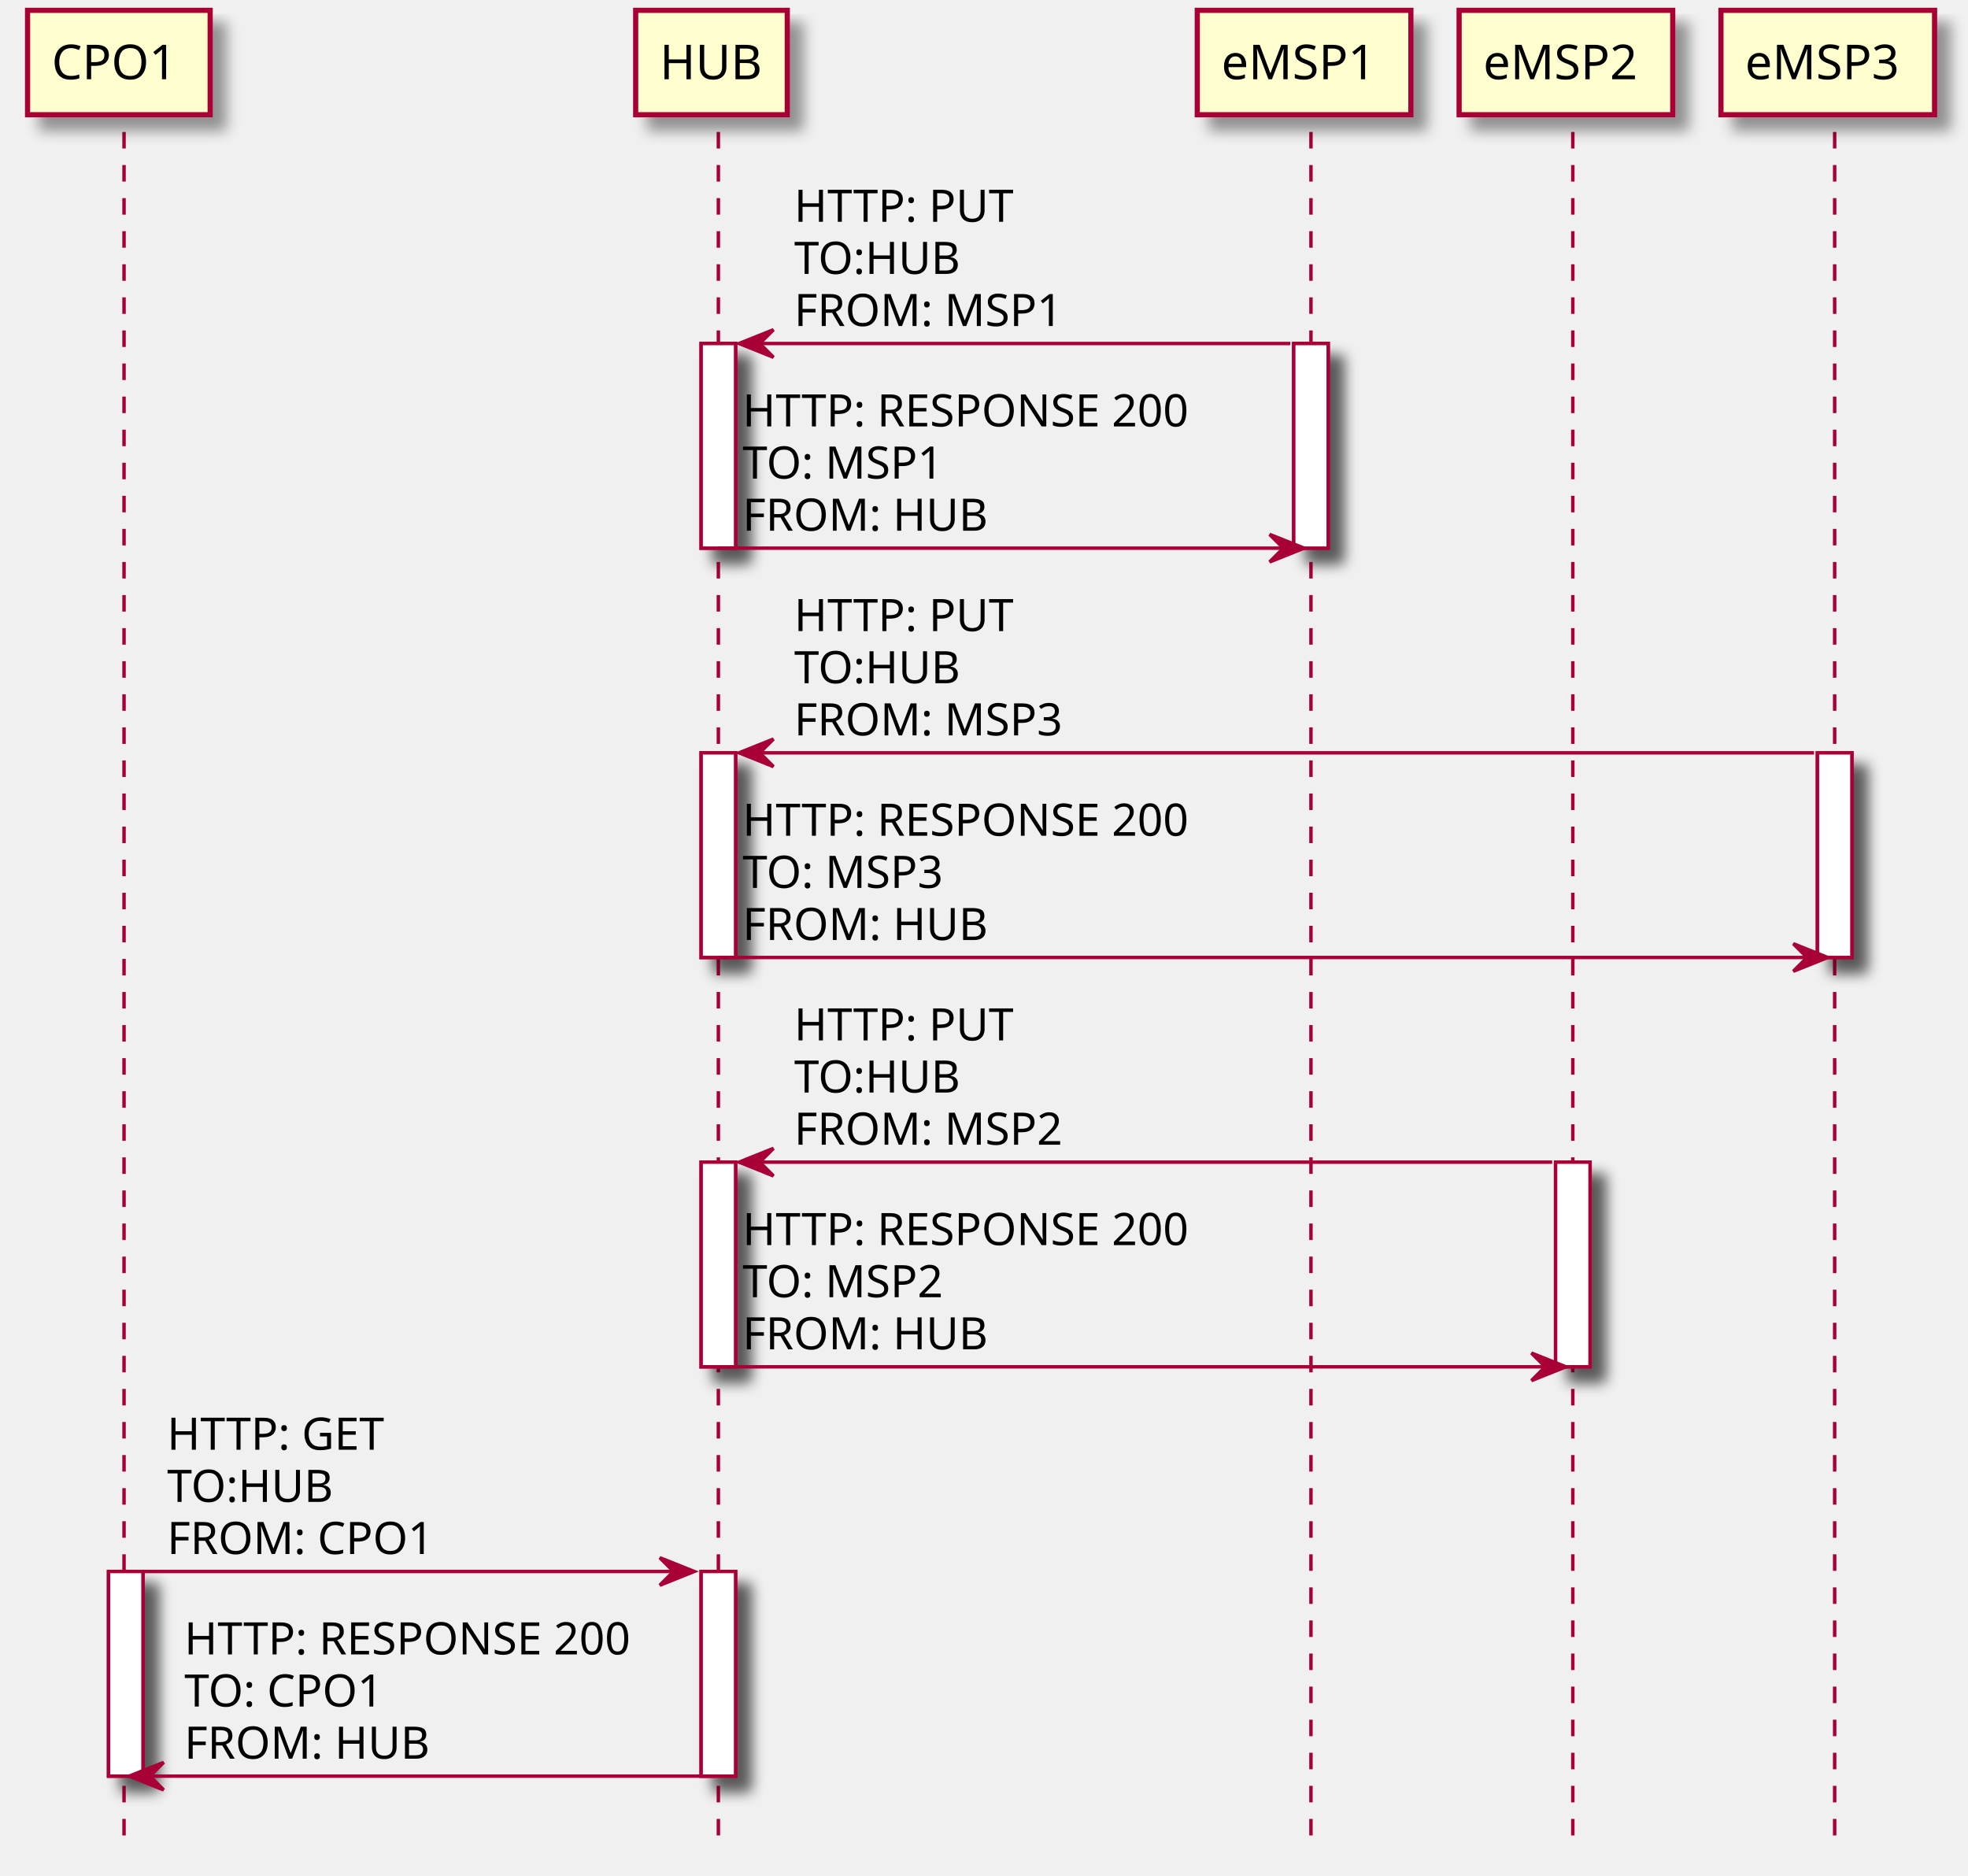
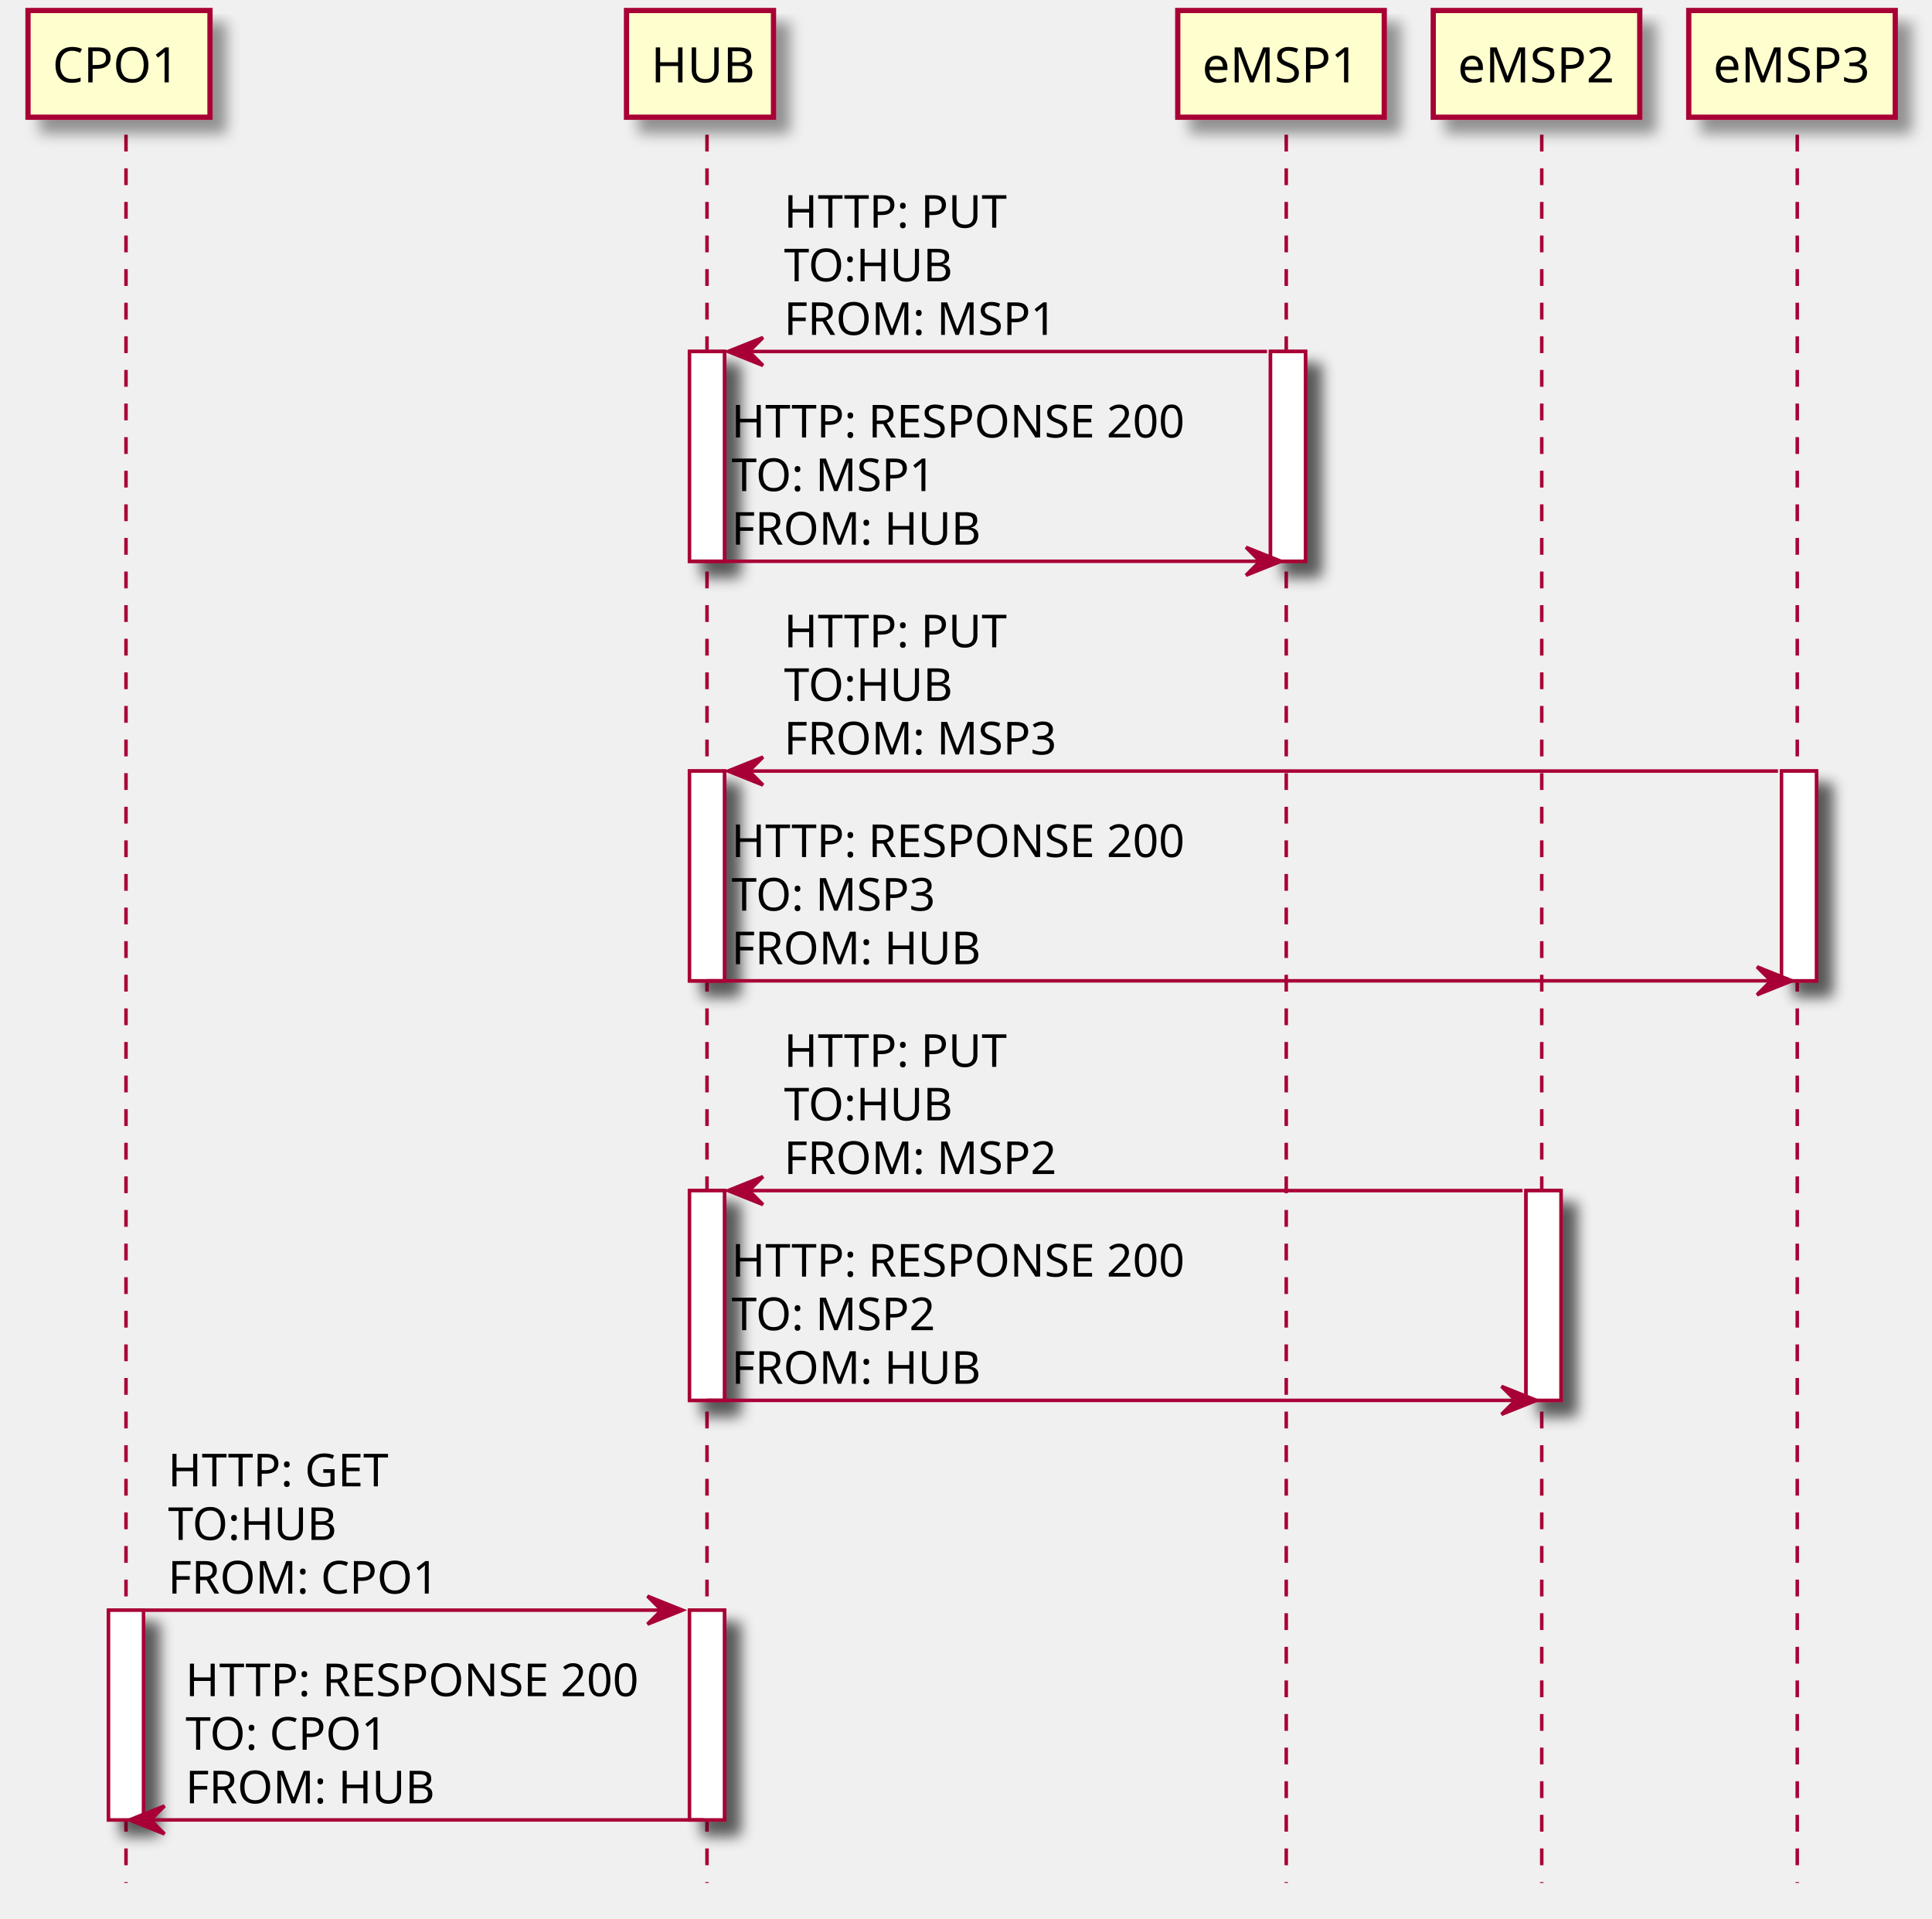
- <svg xmlns="http://www.w3.org/2000/svg" contentScriptType="application/ecmascript" contentStyleType="text/css" height="567.708px" preserveAspectRatio="none" style="width:595px;height:567px;" version="1.1" viewBox="0 0 595 567" width="595.833px" zoomAndPan="magnify">
+ <svg xmlns="http://www.w3.org/2000/svg" contentScriptType="application/ecmascript" contentStyleType="text/css" height="571.875px" preserveAspectRatio="none" style="width:575px;height:571px;" version="1.1" viewBox="0 0 575 571" width="575px" zoomAndPan="magnify">
  <defs>
    <filter height="300%" id="f1iraxvj3qfb6n" width="300%" x="-1" y="-1">
      <feGaussianBlur result="blurOut" stdDeviation="2.083" />
      <feColorMatrix in="blurOut" result="blurOut2" type="matrix" values="0 0 0 0 0 0 0 0 0 0 0 0 0 0 0 0 0 0 .4 0" />
      <feOffset dx="4.167" dy="4.167" in="blurOut2" result="blurOut3" />
      <feBlend in="SourceGraphic" in2="blurOut3" mode="normal" />
    </filter>
  </defs>
  <g>
-     <rect fill="#FFFFFF" filter="url(#f1iraxvj3qfb6n)" height="61.873" style="stroke: #A80036; stroke-width: 1.042;" width="10.417" x="32.812" y="475.089" />
-     <rect fill="#FFFFFF" filter="url(#f1iraxvj3qfb6n)" height="61.873" style="stroke: #A80036; stroke-width: 1.042;" width="10.417" x="211.979" y="103.849" />
-     <rect fill="#FFFFFF" filter="url(#f1iraxvj3qfb6n)" height="61.873" style="stroke: #A80036; stroke-width: 1.042;" width="10.417" x="211.979" y="227.596" />
-     <rect fill="#FFFFFF" filter="url(#f1iraxvj3qfb6n)" height="61.873" style="stroke: #A80036; stroke-width: 1.042;" width="10.417" x="211.979" y="351.343" />
-     <rect fill="#FFFFFF" filter="url(#f1iraxvj3qfb6n)" height="61.873" style="stroke: #A80036; stroke-width: 1.042;" width="10.417" x="211.979" y="475.089" />
-     <rect fill="#FFFFFF" filter="url(#f1iraxvj3qfb6n)" height="61.873" style="stroke: #A80036; stroke-width: 1.042;" width="10.417" x="391.146" y="103.849" />
-     <rect fill="#FFFFFF" filter="url(#f1iraxvj3qfb6n)" height="61.873" style="stroke: #A80036; stroke-width: 1.042;" width="10.417" x="470.312" y="351.343" />
-     <rect fill="#FFFFFF" filter="url(#f1iraxvj3qfb6n)" height="61.873" style="stroke: #A80036; stroke-width: 1.042;" width="10.417" x="549.479" y="227.596" />
-     <line style="stroke: #A80036; stroke-width: 1.042; stroke-dasharray: 5.0,5.0;" x1="37.5" x2="37.5" y1="39.893" y2="555.713" />
-     <line style="stroke: #A80036; stroke-width: 1.042; stroke-dasharray: 5.0,5.0;" x1="217.188" x2="217.188" y1="39.893" y2="555.713" />
-     <line style="stroke: #A80036; stroke-width: 1.042; stroke-dasharray: 5.0,5.0;" x1="396.354" x2="396.354" y1="39.893" y2="555.713" />
-     <line style="stroke: #A80036; stroke-width: 1.042; stroke-dasharray: 5.0,5.0;" x1="475.521" x2="475.521" y1="39.893" y2="555.713" />
-     <line style="stroke: #A80036; stroke-width: 1.042; stroke-dasharray: 5.0,5.0;" x1="554.688" x2="554.688" y1="39.893" y2="555.713" />
-     <rect fill="#FEFECE" filter="url(#f1iraxvj3qfb6n)" height="31.559" style="stroke: #A80036; stroke-width: 1.562;" width="55.208" x="8.333" y="3.125" />
-     <text fill="#000000" font-family="sans-serif" font-size="14.583" lengthAdjust="spacingAndGlyphs" textLength="40.625" x="15.625" y="23.953">CPO1</text>
-     <rect fill="#FEFECE" filter="url(#f1iraxvj3qfb6n)" height="31.559" style="stroke: #A80036; stroke-width: 1.562;" width="45.833" x="192.188" y="3.125" />
-     <text fill="#000000" font-family="sans-serif" font-size="14.583" lengthAdjust="spacingAndGlyphs" textLength="31.25" x="199.479" y="23.953">HUB</text>
-     <rect fill="#FEFECE" filter="url(#f1iraxvj3qfb6n)" height="31.559" style="stroke: #A80036; stroke-width: 1.562;" width="64.583" x="361.979" y="3.125" />
-     <text fill="#000000" font-family="sans-serif" font-size="14.583" lengthAdjust="spacingAndGlyphs" textLength="50" x="369.271" y="23.953">eMSP1</text>
-     <rect fill="#FEFECE" filter="url(#f1iraxvj3qfb6n)" height="31.559" style="stroke: #A80036; stroke-width: 1.562;" width="64.583" x="441.146" y="3.125" />
-     <text fill="#000000" font-family="sans-serif" font-size="14.583" lengthAdjust="spacingAndGlyphs" textLength="50" x="448.438" y="23.953">eMSP2</text>
-     <rect fill="#FEFECE" filter="url(#f1iraxvj3qfb6n)" height="31.559" style="stroke: #A80036; stroke-width: 1.562;" width="64.583" x="520.312" y="3.125" />
-     <text fill="#000000" font-family="sans-serif" font-size="14.583" lengthAdjust="spacingAndGlyphs" textLength="50" x="527.604" y="23.953">eMSP3</text>
-     <rect fill="#FFFFFF" filter="url(#f1iraxvj3qfb6n)" height="61.873" style="stroke: #A80036; stroke-width: 1.042;" width="10.417" x="32.812" y="475.089" />
-     <rect fill="#FFFFFF" filter="url(#f1iraxvj3qfb6n)" height="61.873" style="stroke: #A80036; stroke-width: 1.042;" width="10.417" x="211.979" y="103.849" />
-     <rect fill="#FFFFFF" filter="url(#f1iraxvj3qfb6n)" height="61.873" style="stroke: #A80036; stroke-width: 1.042;" width="10.417" x="211.979" y="227.596" />
-     <rect fill="#FFFFFF" filter="url(#f1iraxvj3qfb6n)" height="61.873" style="stroke: #A80036; stroke-width: 1.042;" width="10.417" x="211.979" y="351.343" />
-     <rect fill="#FFFFFF" filter="url(#f1iraxvj3qfb6n)" height="61.873" style="stroke: #A80036; stroke-width: 1.042;" width="10.417" x="211.979" y="475.089" />
-     <rect fill="#FFFFFF" filter="url(#f1iraxvj3qfb6n)" height="61.873" style="stroke: #A80036; stroke-width: 1.042;" width="10.417" x="391.146" y="103.849" />
-     <rect fill="#FFFFFF" filter="url(#f1iraxvj3qfb6n)" height="61.873" style="stroke: #A80036; stroke-width: 1.042;" width="10.417" x="470.312" y="351.343" />
-     <rect fill="#FFFFFF" filter="url(#f1iraxvj3qfb6n)" height="61.873" style="stroke: #A80036; stroke-width: 1.042;" width="10.417" x="549.479" y="227.596" />
-     <polygon fill="#A80036" points="233.854,99.683,223.438,103.849,233.854,108.016,229.688,103.849" style="stroke: #A80036; stroke-width: 1.042;" />
-     <line style="stroke: #A80036; stroke-width: 1.042;" x1="227.604" x2="390.104" y1="103.849" y2="103.849" />
-     <text fill="#000000" font-family="sans-serif" font-size="13.542" lengthAdjust="spacingAndGlyphs" textLength="67.708" x="240.104" y="67.046">HTTP: PUT</text>
-     <text fill="#000000" font-family="sans-serif" font-size="13.542" lengthAdjust="spacingAndGlyphs" textLength="52.083" x="240.104" y="82.809">TO:HUB</text>
-     <text fill="#000000" font-family="sans-serif" font-size="13.542" lengthAdjust="spacingAndGlyphs" textLength="83.333" x="240.104" y="98.572">FROM: MSP1</text>
-     <polygon fill="#A80036" points="383.854,161.556,394.271,165.723,383.854,169.889,388.021,165.723" style="stroke: #A80036; stroke-width: 1.042;" />
-     <line style="stroke: #A80036; stroke-width: 1.042;" x1="217.188" x2="390.104" y1="165.723" y2="165.723" />
-     <text fill="#000000" font-family="sans-serif" font-size="13.542" lengthAdjust="spacingAndGlyphs" textLength="143.75" x="224.479" y="128.919">HTTP: RESPONSE 200</text>
-     <text fill="#000000" font-family="sans-serif" font-size="13.542" lengthAdjust="spacingAndGlyphs" textLength="63.542" x="224.479" y="144.682">TO: MSP1</text>
-     <text fill="#000000" font-family="sans-serif" font-size="13.542" lengthAdjust="spacingAndGlyphs" textLength="76.042" x="224.479" y="160.446">FROM: HUB</text>
-     <polygon fill="#A80036" points="233.854,223.429,223.438,227.596,233.854,231.763,229.688,227.596" style="stroke: #A80036; stroke-width: 1.042;" />
-     <line style="stroke: #A80036; stroke-width: 1.042;" x1="227.604" x2="548.438" y1="227.596" y2="227.596" />
-     <text fill="#000000" font-family="sans-serif" font-size="13.542" lengthAdjust="spacingAndGlyphs" textLength="67.708" x="240.104" y="190.792">HTTP: PUT</text>
-     <text fill="#000000" font-family="sans-serif" font-size="13.542" lengthAdjust="spacingAndGlyphs" textLength="52.083" x="240.104" y="206.556">TO:HUB</text>
-     <text fill="#000000" font-family="sans-serif" font-size="13.542" lengthAdjust="spacingAndGlyphs" textLength="83.333" x="240.104" y="222.319">FROM: MSP3</text>
-     <polygon fill="#A80036" points="542.188,285.303,552.604,289.469,542.188,293.636,546.354,289.469" style="stroke: #A80036; stroke-width: 1.042;" />
-     <line style="stroke: #A80036; stroke-width: 1.042;" x1="217.188" x2="548.438" y1="289.469" y2="289.469" />
-     <text fill="#000000" font-family="sans-serif" font-size="13.542" lengthAdjust="spacingAndGlyphs" textLength="143.75" x="224.479" y="252.666">HTTP: RESPONSE 200</text>
-     <text fill="#000000" font-family="sans-serif" font-size="13.542" lengthAdjust="spacingAndGlyphs" textLength="63.542" x="224.479" y="268.429">TO: MSP3</text>
-     <text fill="#000000" font-family="sans-serif" font-size="13.542" lengthAdjust="spacingAndGlyphs" textLength="76.042" x="224.479" y="284.192">FROM: HUB</text>
-     <polygon fill="#A80036" points="233.854,347.176,223.438,351.343,233.854,355.509,229.688,351.343" style="stroke: #A80036; stroke-width: 1.042;" />
-     <line style="stroke: #A80036; stroke-width: 1.042;" x1="227.604" x2="469.271" y1="351.343" y2="351.343" />
-     <text fill="#000000" font-family="sans-serif" font-size="13.542" lengthAdjust="spacingAndGlyphs" textLength="67.708" x="240.104" y="314.539">HTTP: PUT</text>
-     <text fill="#000000" font-family="sans-serif" font-size="13.542" lengthAdjust="spacingAndGlyphs" textLength="52.083" x="240.104" y="330.302">TO:HUB</text>
-     <text fill="#000000" font-family="sans-serif" font-size="13.542" lengthAdjust="spacingAndGlyphs" textLength="83.333" x="240.104" y="346.066">FROM: MSP2</text>
-     <polygon fill="#A80036" points="463.021,409.05,473.438,413.216,463.021,417.383,467.188,413.216" style="stroke: #A80036; stroke-width: 1.042;" />
-     <line style="stroke: #A80036; stroke-width: 1.042;" x1="217.188" x2="469.271" y1="413.216" y2="413.216" />
-     <text fill="#000000" font-family="sans-serif" font-size="13.542" lengthAdjust="spacingAndGlyphs" textLength="143.75" x="224.479" y="376.413">HTTP: RESPONSE 200</text>
-     <text fill="#000000" font-family="sans-serif" font-size="13.542" lengthAdjust="spacingAndGlyphs" textLength="63.542" x="224.479" y="392.176">TO: MSP2</text>
-     <text fill="#000000" font-family="sans-serif" font-size="13.542" lengthAdjust="spacingAndGlyphs" textLength="76.042" x="224.479" y="407.939">FROM: HUB</text>
-     <polygon fill="#A80036" points="199.479,470.923,209.896,475.089,199.479,479.256,203.646,475.089" style="stroke: #A80036; stroke-width: 1.042;" />
-     <line style="stroke: #A80036; stroke-width: 1.042;" x1="43.229" x2="205.729" y1="475.089" y2="475.089" />
-     <text fill="#000000" font-family="sans-serif" font-size="13.542" lengthAdjust="spacingAndGlyphs" textLength="67.708" x="50.521" y="438.286">HTTP: GET</text>
-     <text fill="#000000" font-family="sans-serif" font-size="13.542" lengthAdjust="spacingAndGlyphs" textLength="52.083" x="50.521" y="454.049">TO:HUB</text>
-     <text fill="#000000" font-family="sans-serif" font-size="13.542" lengthAdjust="spacingAndGlyphs" textLength="82.292" x="50.521" y="469.812">FROM: CPO1</text>
-     <polygon fill="#A80036" points="49.479,532.796,39.062,536.963,49.479,541.13,45.312,536.963" style="stroke: #A80036; stroke-width: 1.042;" />
-     <line style="stroke: #A80036; stroke-width: 1.042;" x1="43.229" x2="216.146" y1="536.963" y2="536.963" />
-     <text fill="#000000" font-family="sans-serif" font-size="13.542" lengthAdjust="spacingAndGlyphs" textLength="143.75" x="55.729" y="500.159">HTTP: RESPONSE 200</text>
-     <text fill="#000000" font-family="sans-serif" font-size="13.542" lengthAdjust="spacingAndGlyphs" textLength="62.5" x="55.729" y="515.923">TO: CPO1</text>
-     <text fill="#000000" font-family="sans-serif" font-size="13.542" lengthAdjust="spacingAndGlyphs" textLength="76.042" x="55.729" y="531.686">FROM: HUB</text>
+     <rect fill="#FFFFFF" filter="url(#f1iraxvj3qfb6n)" height="62.429" style="stroke: #A80036; stroke-width: 1.042;" width="10.417" x="32.292" y="479.177" />
+     <rect fill="#FFFFFF" filter="url(#f1iraxvj3qfb6n)" height="62.429" style="stroke: #A80036; stroke-width: 1.042;" width="10.417" x="205.208" y="104.604" />
+     <rect fill="#FFFFFF" filter="url(#f1iraxvj3qfb6n)" height="62.429" style="stroke: #A80036; stroke-width: 1.042;" width="10.417" x="205.208" y="229.462" />
+     <rect fill="#FFFFFF" filter="url(#f1iraxvj3qfb6n)" height="62.429" style="stroke: #A80036; stroke-width: 1.042;" width="10.417" x="205.208" y="354.319" />
+     <rect fill="#FFFFFF" filter="url(#f1iraxvj3qfb6n)" height="62.429" style="stroke: #A80036; stroke-width: 1.042;" width="10.417" x="205.208" y="479.177" />
+     <rect fill="#FFFFFF" filter="url(#f1iraxvj3qfb6n)" height="62.429" style="stroke: #A80036; stroke-width: 1.042;" width="10.417" x="378.125" y="104.604" />
+     <rect fill="#FFFFFF" filter="url(#f1iraxvj3qfb6n)" height="62.429" style="stroke: #A80036; stroke-width: 1.042;" width="10.417" x="454.167" y="354.319" />
+     <rect fill="#FFFFFF" filter="url(#f1iraxvj3qfb6n)" height="62.429" style="stroke: #A80036; stroke-width: 1.042;" width="10.417" x="530.208" y="229.462" />
+     <line style="stroke: #A80036; stroke-width: 1.042; stroke-dasharray: 5.0,5.0;" x1="37.5" x2="37.5" y1="40.092" y2="560.356" />
+     <line style="stroke: #A80036; stroke-width: 1.042; stroke-dasharray: 5.0,5.0;" x1="210.417" x2="210.417" y1="40.092" y2="560.356" />
+     <line style="stroke: #A80036; stroke-width: 1.042; stroke-dasharray: 5.0,5.0;" x1="382.812" x2="382.812" y1="40.092" y2="560.356" />
+     <line style="stroke: #A80036; stroke-width: 1.042; stroke-dasharray: 5.0,5.0;" x1="458.854" x2="458.854" y1="40.092" y2="560.356" />
+     <line style="stroke: #A80036; stroke-width: 1.042; stroke-dasharray: 5.0,5.0;" x1="534.896" x2="534.896" y1="40.092" y2="560.356" />
+     <rect fill="#FEFECE" filter="url(#f1iraxvj3qfb6n)" height="31.759" style="stroke: #A80036; stroke-width: 1.562;" width="54.167" x="8.333" y="3.125" />
+     <text fill="#000000" font-family="sans-serif" font-size="14.583" lengthAdjust="spacingAndGlyphs" textLength="39.583" x="15.625" y="24.516">CPO1</text>
+     <rect fill="#FEFECE" filter="url(#f1iraxvj3qfb6n)" height="31.759" style="stroke: #A80036; stroke-width: 1.562;" width="43.75" x="186.458" y="3.125" />
+     <text fill="#000000" font-family="sans-serif" font-size="14.583" lengthAdjust="spacingAndGlyphs" textLength="29.167" x="193.75" y="24.516">HUB</text>
+     <rect fill="#FEFECE" filter="url(#f1iraxvj3qfb6n)" height="31.759" style="stroke: #A80036; stroke-width: 1.562;" width="61.458" x="350.521" y="3.125" />
+     <text fill="#000000" font-family="sans-serif" font-size="14.583" lengthAdjust="spacingAndGlyphs" textLength="46.875" x="357.812" y="24.516">eMSP1</text>
+     <rect fill="#FEFECE" filter="url(#f1iraxvj3qfb6n)" height="31.759" style="stroke: #A80036; stroke-width: 1.562;" width="61.458" x="426.562" y="3.125" />
+     <text fill="#000000" font-family="sans-serif" font-size="14.583" lengthAdjust="spacingAndGlyphs" textLength="46.875" x="433.854" y="24.516">eMSP2</text>
+     <rect fill="#FEFECE" filter="url(#f1iraxvj3qfb6n)" height="31.759" style="stroke: #A80036; stroke-width: 1.562;" width="61.458" x="502.604" y="3.125" />
+     <text fill="#000000" font-family="sans-serif" font-size="14.583" lengthAdjust="spacingAndGlyphs" textLength="46.875" x="509.896" y="24.516">eMSP3</text>
+     <rect fill="#FFFFFF" filter="url(#f1iraxvj3qfb6n)" height="62.429" style="stroke: #A80036; stroke-width: 1.042;" width="10.417" x="32.292" y="479.177" />
+     <rect fill="#FFFFFF" filter="url(#f1iraxvj3qfb6n)" height="62.429" style="stroke: #A80036; stroke-width: 1.042;" width="10.417" x="205.208" y="104.604" />
+     <rect fill="#FFFFFF" filter="url(#f1iraxvj3qfb6n)" height="62.429" style="stroke: #A80036; stroke-width: 1.042;" width="10.417" x="205.208" y="229.462" />
+     <rect fill="#FFFFFF" filter="url(#f1iraxvj3qfb6n)" height="62.429" style="stroke: #A80036; stroke-width: 1.042;" width="10.417" x="205.208" y="354.319" />
+     <rect fill="#FFFFFF" filter="url(#f1iraxvj3qfb6n)" height="62.429" style="stroke: #A80036; stroke-width: 1.042;" width="10.417" x="205.208" y="479.177" />
+     <rect fill="#FFFFFF" filter="url(#f1iraxvj3qfb6n)" height="62.429" style="stroke: #A80036; stroke-width: 1.042;" width="10.417" x="378.125" y="104.604" />
+     <rect fill="#FFFFFF" filter="url(#f1iraxvj3qfb6n)" height="62.429" style="stroke: #A80036; stroke-width: 1.042;" width="10.417" x="454.167" y="354.319" />
+     <rect fill="#FFFFFF" filter="url(#f1iraxvj3qfb6n)" height="62.429" style="stroke: #A80036; stroke-width: 1.042;" width="10.417" x="530.208" y="229.462" />
+     <polygon fill="#A80036" points="227.083,100.437,216.667,104.604,227.083,108.771,222.917,104.604" style="stroke: #A80036; stroke-width: 1.042;" />
+     <line style="stroke: #A80036; stroke-width: 1.042;" x1="220.833" x2="377.083" y1="104.604" y2="104.604" />
+     <text fill="#000000" font-family="sans-serif" font-size="13.542" lengthAdjust="spacingAndGlyphs" textLength="67.708" x="233.333" y="67.767">HTTP: PUT</text>
+     <text fill="#000000" font-family="sans-serif" font-size="13.542" lengthAdjust="spacingAndGlyphs" textLength="50" x="233.333" y="83.716">TO:HUB</text>
+     <text fill="#000000" font-family="sans-serif" font-size="13.542" lengthAdjust="spacingAndGlyphs" textLength="80.208" x="233.333" y="99.664">FROM: MSP1</text>
+     <polygon fill="#A80036" points="370.833,162.866,381.25,167.033,370.833,171.2,375,167.033" style="stroke: #A80036; stroke-width: 1.042;" />
+     <line style="stroke: #A80036; stroke-width: 1.042;" x1="210.417" x2="377.083" y1="167.033" y2="167.033" />
+     <text fill="#000000" font-family="sans-serif" font-size="13.542" lengthAdjust="spacingAndGlyphs" textLength="137.5" x="217.708" y="130.196">HTTP: RESPONSE 200</text>
+     <text fill="#000000" font-family="sans-serif" font-size="13.542" lengthAdjust="spacingAndGlyphs" textLength="61.458" x="217.708" y="146.145">TO: MSP1</text>
+     <text fill="#000000" font-family="sans-serif" font-size="13.542" lengthAdjust="spacingAndGlyphs" textLength="72.917" x="217.708" y="162.093">FROM: HUB</text>
+     <polygon fill="#A80036" points="227.083,225.295,216.667,229.462,227.083,233.628,222.917,229.462" style="stroke: #A80036; stroke-width: 1.042;" />
+     <line style="stroke: #A80036; stroke-width: 1.042;" x1="220.833" x2="529.167" y1="229.462" y2="229.462" />
+     <text fill="#000000" font-family="sans-serif" font-size="13.542" lengthAdjust="spacingAndGlyphs" textLength="67.708" x="233.333" y="192.625">HTTP: PUT</text>
+     <text fill="#000000" font-family="sans-serif" font-size="13.542" lengthAdjust="spacingAndGlyphs" textLength="50" x="233.333" y="208.573">TO:HUB</text>
+     <text fill="#000000" font-family="sans-serif" font-size="13.542" lengthAdjust="spacingAndGlyphs" textLength="80.208" x="233.333" y="224.522">FROM: MSP3</text>
+     <polygon fill="#A80036" points="522.917,287.724,533.333,291.89,522.917,296.057,527.083,291.89" style="stroke: #A80036; stroke-width: 1.042;" />
+     <line style="stroke: #A80036; stroke-width: 1.042;" x1="210.417" x2="529.167" y1="291.89" y2="291.89" />
+     <text fill="#000000" font-family="sans-serif" font-size="13.542" lengthAdjust="spacingAndGlyphs" textLength="137.5" x="217.708" y="255.054">HTTP: RESPONSE 200</text>
+     <text fill="#000000" font-family="sans-serif" font-size="13.542" lengthAdjust="spacingAndGlyphs" textLength="61.458" x="217.708" y="271.002">TO: MSP3</text>
+     <text fill="#000000" font-family="sans-serif" font-size="13.542" lengthAdjust="spacingAndGlyphs" textLength="72.917" x="217.708" y="286.951">FROM: HUB</text>
+     <polygon fill="#A80036" points="227.083,350.153,216.667,354.319,227.083,358.486,222.917,354.319" style="stroke: #A80036; stroke-width: 1.042;" />
+     <line style="stroke: #A80036; stroke-width: 1.042;" x1="220.833" x2="453.125" y1="354.319" y2="354.319" />
+     <text fill="#000000" font-family="sans-serif" font-size="13.542" lengthAdjust="spacingAndGlyphs" textLength="67.708" x="233.333" y="317.483">HTTP: PUT</text>
+     <text fill="#000000" font-family="sans-serif" font-size="13.542" lengthAdjust="spacingAndGlyphs" textLength="50" x="233.333" y="333.431">TO:HUB</text>
+     <text fill="#000000" font-family="sans-serif" font-size="13.542" lengthAdjust="spacingAndGlyphs" textLength="80.208" x="233.333" y="349.38">FROM: MSP2</text>
+     <polygon fill="#A80036" points="446.875,412.581,457.292,416.748,446.875,420.915,451.042,416.748" style="stroke: #A80036; stroke-width: 1.042;" />
+     <line style="stroke: #A80036; stroke-width: 1.042;" x1="210.417" x2="453.125" y1="416.748" y2="416.748" />
+     <text fill="#000000" font-family="sans-serif" font-size="13.542" lengthAdjust="spacingAndGlyphs" textLength="137.5" x="217.708" y="379.911">HTTP: RESPONSE 200</text>
+     <text fill="#000000" font-family="sans-serif" font-size="13.542" lengthAdjust="spacingAndGlyphs" textLength="61.458" x="217.708" y="395.86">TO: MSP2</text>
+     <text fill="#000000" font-family="sans-serif" font-size="13.542" lengthAdjust="spacingAndGlyphs" textLength="72.917" x="217.708" y="411.808">FROM: HUB</text>
+     <polygon fill="#A80036" points="192.708,475.01,203.125,479.177,192.708,483.344,196.875,479.177" style="stroke: #A80036; stroke-width: 1.042;" />
+     <line style="stroke: #A80036; stroke-width: 1.042;" x1="42.708" x2="198.958" y1="479.177" y2="479.177" />
+     <text fill="#000000" font-family="sans-serif" font-size="13.542" lengthAdjust="spacingAndGlyphs" textLength="67.708" x="50" y="442.34">HTTP: GET</text>
+     <text fill="#000000" font-family="sans-serif" font-size="13.542" lengthAdjust="spacingAndGlyphs" textLength="50" x="50" y="458.289">TO:HUB</text>
+     <text fill="#000000" font-family="sans-serif" font-size="13.542" lengthAdjust="spacingAndGlyphs" textLength="81.25" x="50" y="474.237">FROM: CPO1</text>
+     <polygon fill="#A80036" points="48.958,537.439,38.542,541.606,48.958,545.772,44.792,541.606" style="stroke: #A80036; stroke-width: 1.042;" />
+     <line style="stroke: #A80036; stroke-width: 1.042;" x1="42.708" x2="209.375" y1="541.606" y2="541.606" />
+     <text fill="#000000" font-family="sans-serif" font-size="13.542" lengthAdjust="spacingAndGlyphs" textLength="137.5" x="55.208" y="504.769">HTTP: RESPONSE 200</text>
+     <text fill="#000000" font-family="sans-serif" font-size="13.542" lengthAdjust="spacingAndGlyphs" textLength="62.5" x="55.208" y="520.717">TO: CPO1</text>
+     <text fill="#000000" font-family="sans-serif" font-size="13.542" lengthAdjust="spacingAndGlyphs" textLength="72.917" x="55.208" y="536.666">FROM: HUB</text>
  </g>
</svg>
